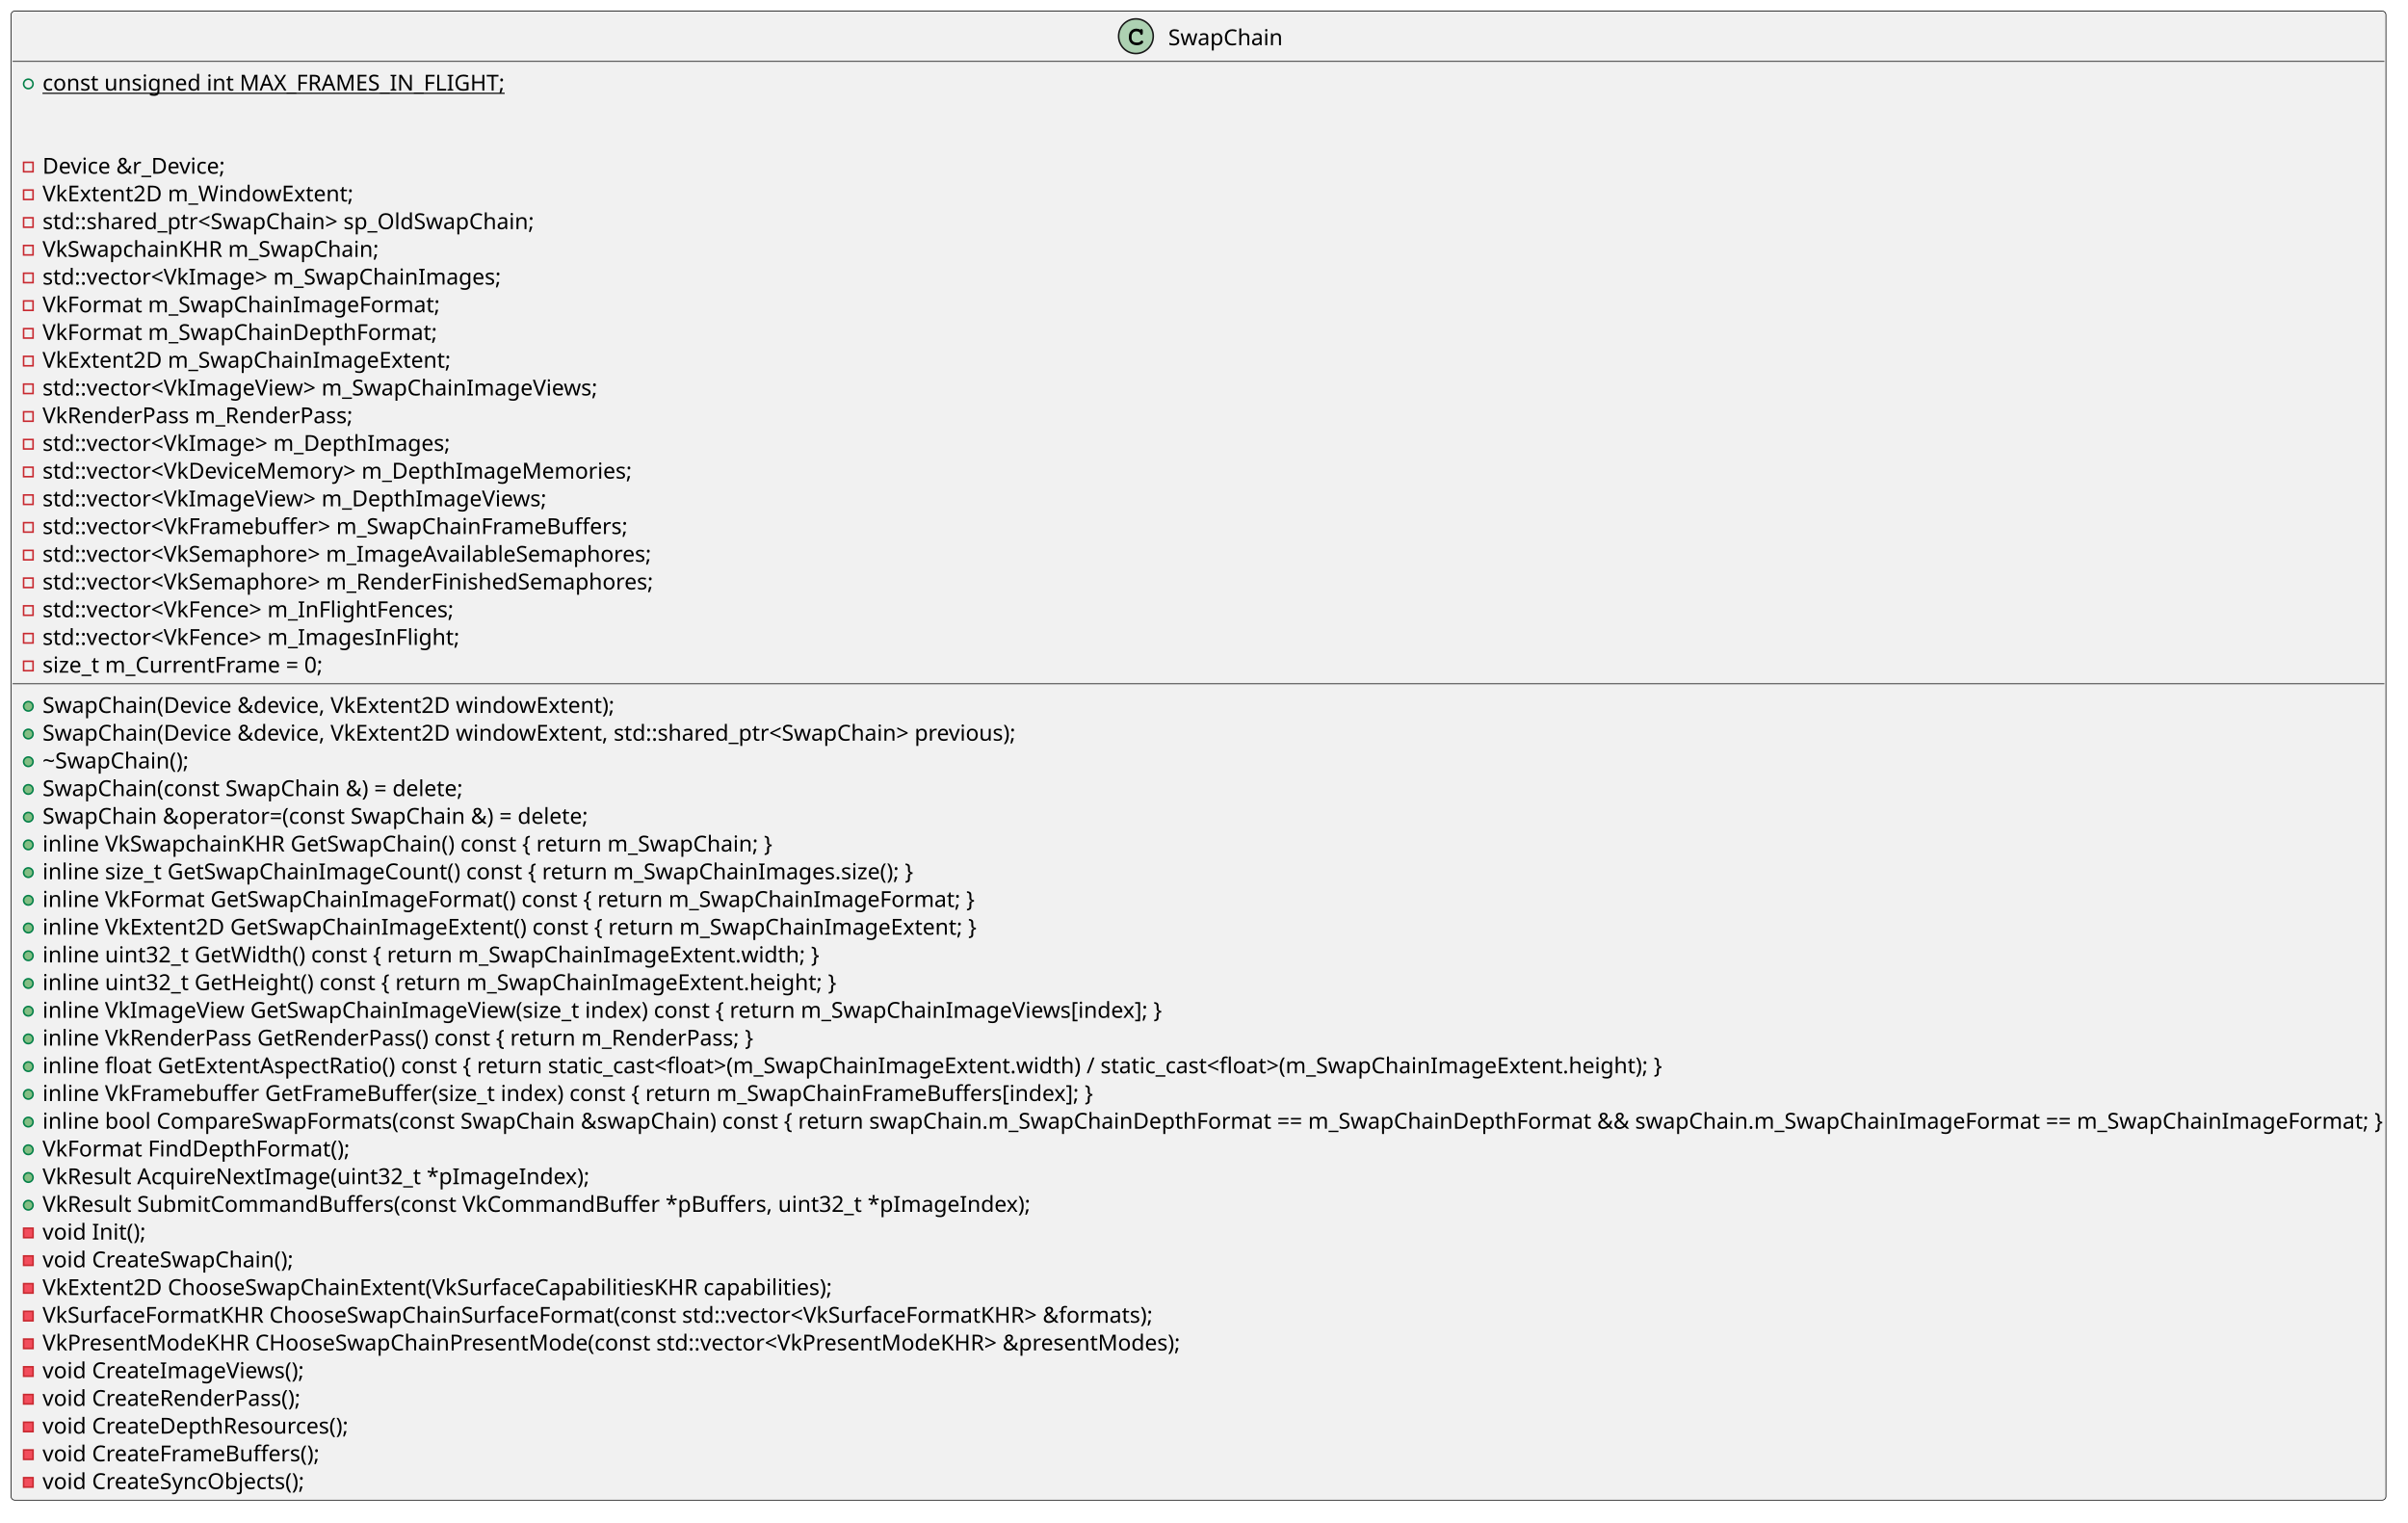
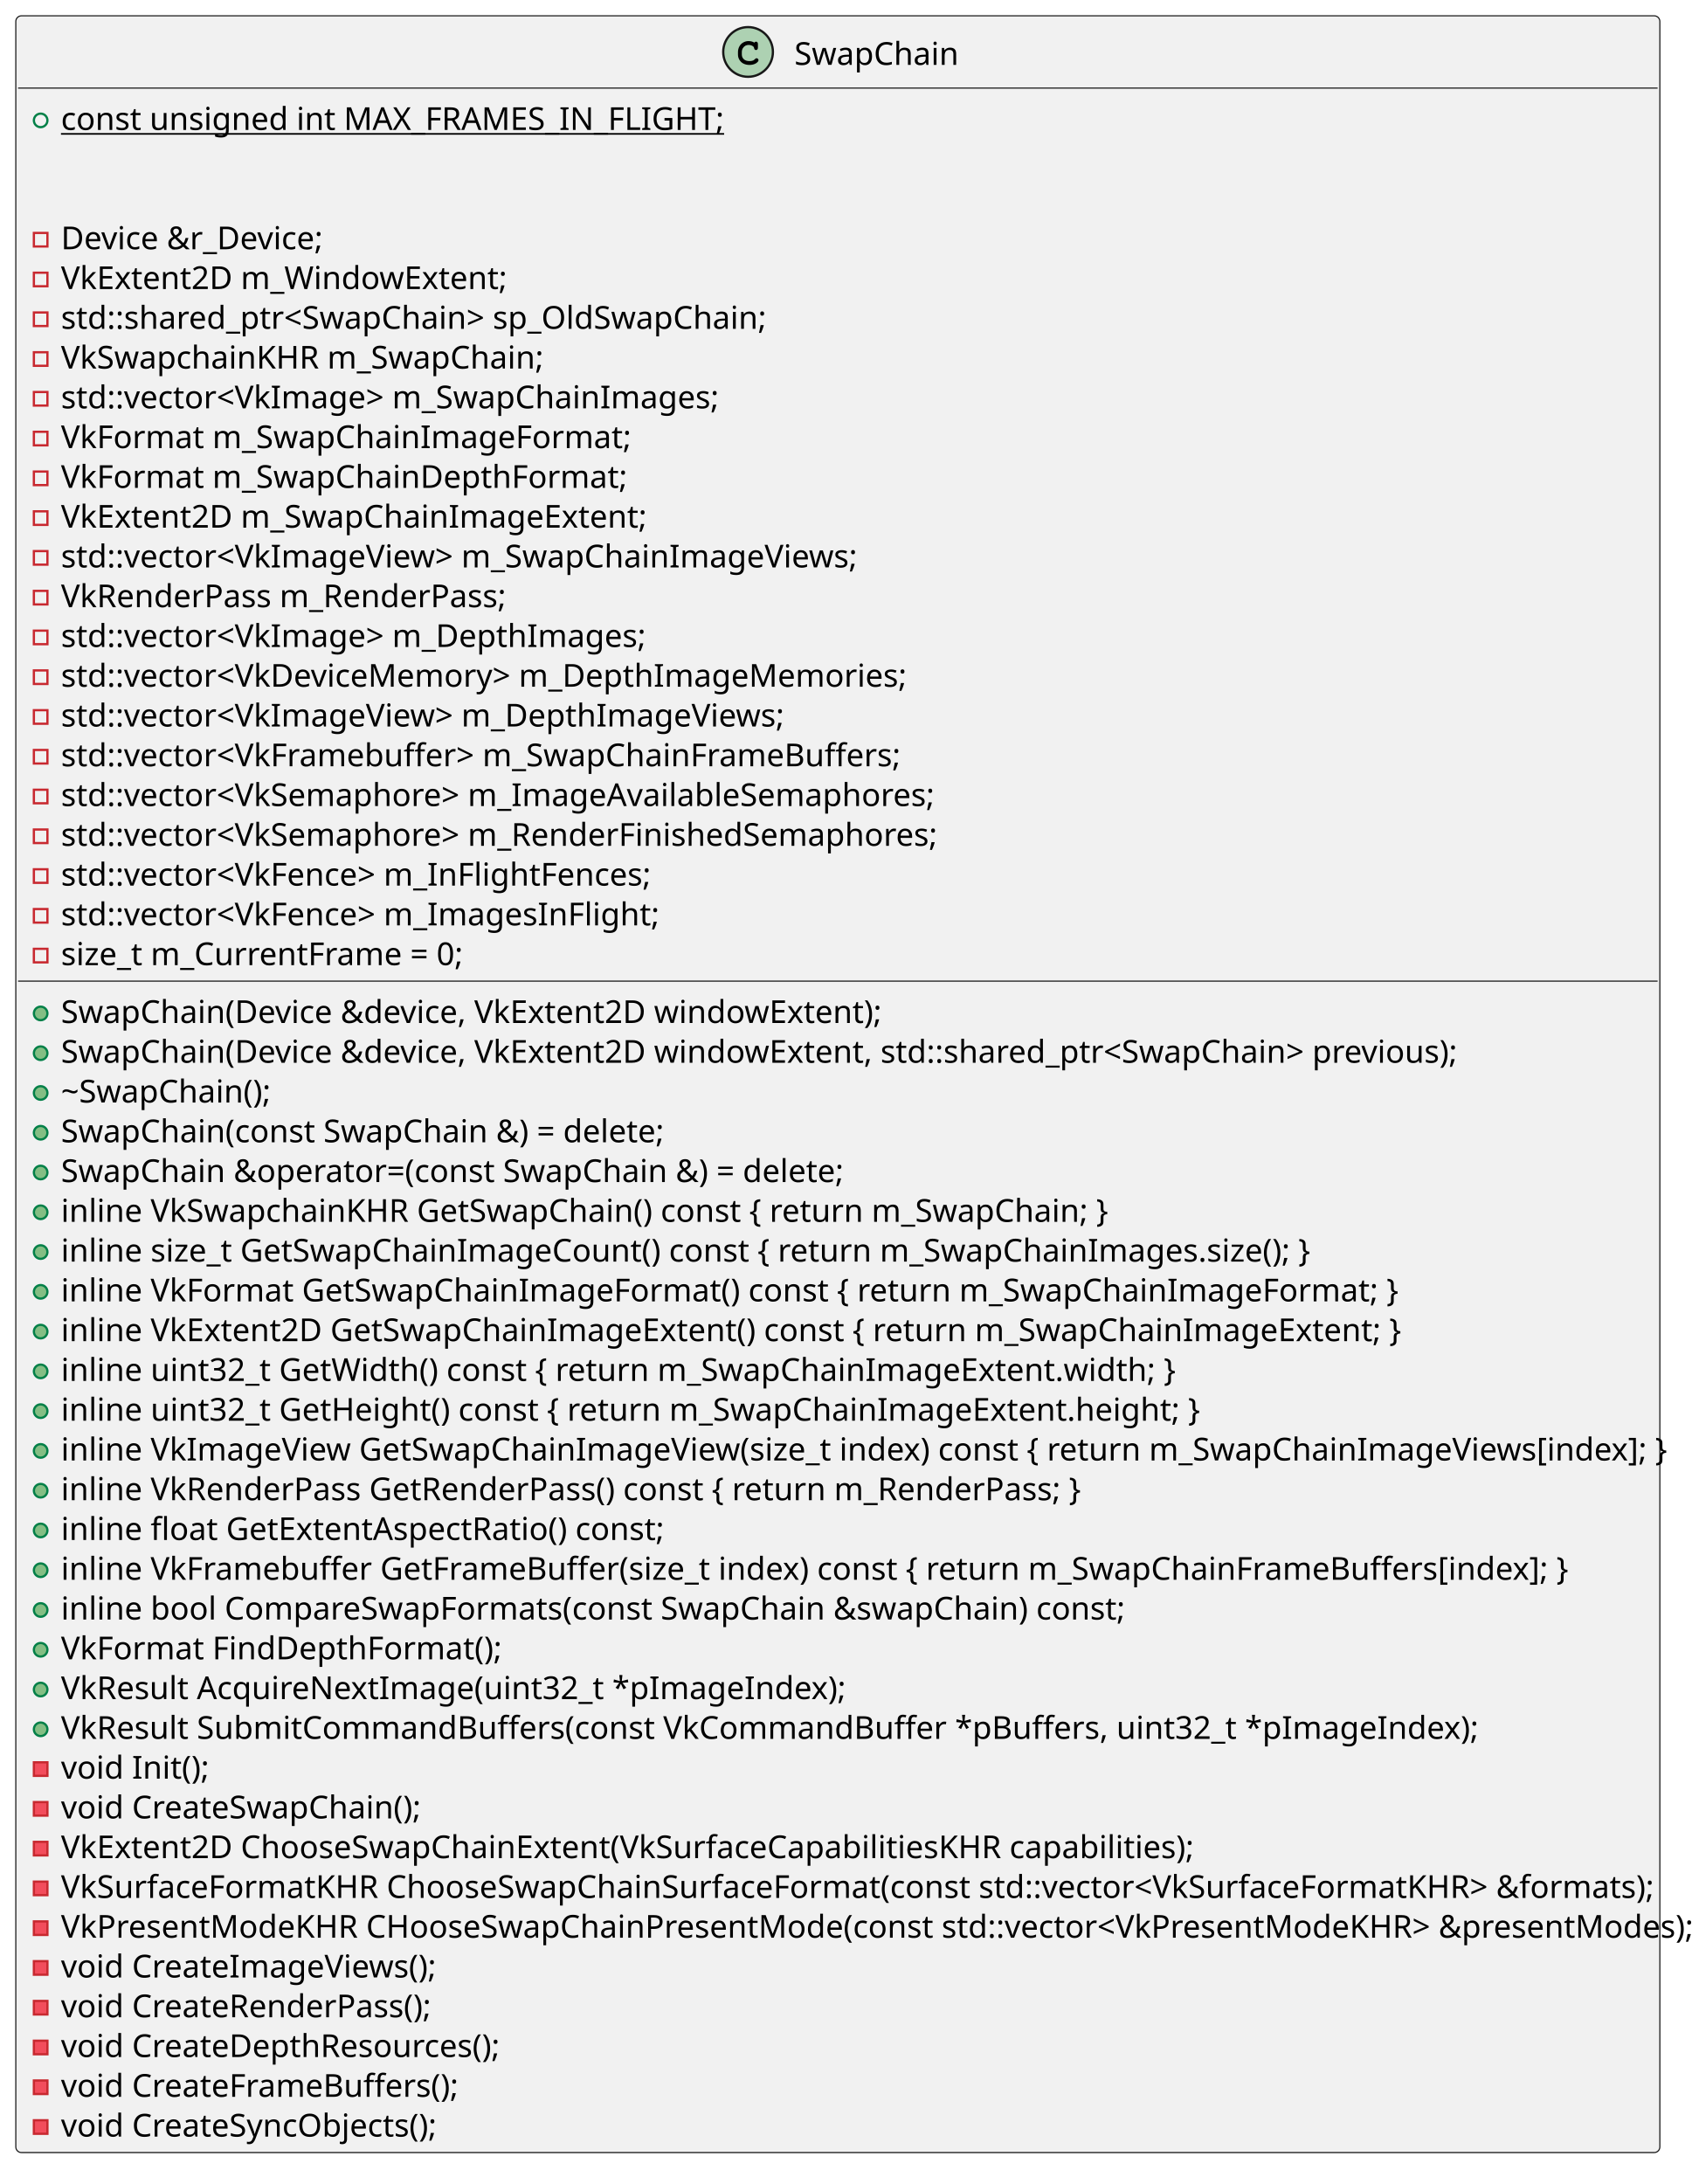
- <svg xmlns="http://www.w3.org/2000/svg" contentStyleType="text/css" height="967px" preserveAspectRatio="none" style="width:1530px;height:967px;background:#FFFFFF;" version="1.1" viewBox="0 0 1530 967" width="1530px" zoomAndPan="magnify">
+ <svg xmlns="http://www.w3.org/2000/svg" contentStyleType="text/css" height="967px" preserveAspectRatio="none" style="width:749px;height:967px;background:#FFFFFF;" version="1.1" viewBox="0 0 749 967" width="749px" zoomAndPan="magnify">
  <defs />
  <g>
    <g id="elem_SwapChain">
-       <rect codeLine="1" fill="#F1F1F1" height="946.078" id="SwapChain" rx="2.5" ry="2.5" style="stroke:#181818;stroke-width:0.5;" width="1509" x="7" y="7" />
-       <ellipse cx="721.75" cy="23" fill="#ADD1B2" rx="11" ry="11" style="stroke:#181818;stroke-width:1.0;" />
-       <path d="M724.516,18.875 Q724.672,18.656 724.859,18.547 Q725.047,18.438 725.266,18.438 Q725.641,18.438 725.875,18.703 Q726.109,18.953 726.109,19.562 L726.109,21.016 Q726.109,21.625 725.875,21.891 Q725.641,22.156 725.266,22.156 Q724.922,22.156 724.719,21.953 Q724.516,21.766 724.406,21.25 Q724.359,20.891 724.172,20.703 Q723.844,20.328 723.234,20.109 Q722.625,19.891 722,19.891 Q721.234,19.891 720.594,20.219 Q719.969,20.547 719.469,21.297 Q718.984,22.047 718.984,23.078 L718.984,24.172 Q718.984,25.406 719.875,26.234 Q720.766,27.047 722.359,27.047 Q723.297,27.047 723.953,26.797 Q724.344,26.641 724.766,26.203 Q725.031,25.938 725.172,25.859 Q725.328,25.781 725.531,25.781 Q725.859,25.781 726.109,26.047 Q726.375,26.297 726.375,26.641 Q726.375,26.984 726.031,27.391 Q725.531,27.969 724.734,28.297 Q723.656,28.75 722.359,28.75 Q720.844,28.75 719.641,28.125 Q718.656,27.625 717.969,26.562 Q717.281,25.484 717.281,24.203 L717.281,23.047 Q717.281,21.719 717.891,20.578 Q718.516,19.422 719.609,18.812 Q720.703,18.188 721.938,18.188 Q722.672,18.188 723.312,18.359 Q723.969,18.516 724.516,18.875 Z " fill="#000000" />
-       <text fill="#000000" font-family="sans-serif" font-size="14" lengthAdjust="spacing" textLength="71" x="742.25" y="28.729">SwapChain</text>
-       <line style="stroke:#181818;stroke-width:0.5;" x1="8" x2="1515" y1="39" y2="39" />
+       <rect codeLine="1" fill="#F1F1F1" height="946.078" id="SwapChain" rx="2.5" ry="2.5" style="stroke:#181818;stroke-width:0.5;" width="728" x="7" y="7" />
+       <ellipse cx="331.25" cy="23" fill="#ADD1B2" rx="11" ry="11" style="stroke:#181818;stroke-width:1.0;" />
+       <path d="M334.016,18.875 Q334.172,18.656 334.359,18.547 Q334.547,18.438 334.766,18.438 Q335.141,18.438 335.375,18.703 Q335.609,18.953 335.609,19.562 L335.609,21.016 Q335.609,21.625 335.375,21.891 Q335.141,22.156 334.766,22.156 Q334.422,22.156 334.219,21.953 Q334.016,21.766 333.906,21.25 Q333.859,20.891 333.672,20.703 Q333.344,20.328 332.734,20.109 Q332.125,19.891 331.5,19.891 Q330.734,19.891 330.094,20.219 Q329.469,20.547 328.969,21.297 Q328.484,22.047 328.484,23.078 L328.484,24.172 Q328.484,25.406 329.375,26.234 Q330.266,27.047 331.859,27.047 Q332.797,27.047 333.453,26.797 Q333.844,26.641 334.266,26.203 Q334.531,25.938 334.672,25.859 Q334.828,25.781 335.031,25.781 Q335.359,25.781 335.609,26.047 Q335.875,26.297 335.875,26.641 Q335.875,26.984 335.531,27.391 Q335.031,27.969 334.234,28.297 Q333.156,28.75 331.859,28.75 Q330.344,28.75 329.141,28.125 Q328.156,27.625 327.469,26.562 Q326.781,25.484 326.781,24.203 L326.781,23.047 Q326.781,21.719 327.391,20.578 Q328.016,19.422 329.109,18.812 Q330.203,18.188 331.438,18.188 Q332.172,18.188 332.812,18.359 Q333.469,18.516 334.016,18.875 Z " fill="#000000" />
+       <text fill="#000000" font-family="sans-serif" font-size="14" lengthAdjust="spacing" textLength="71" x="351.75" y="28.729">SwapChain</text>
+       <line style="stroke:#181818;stroke-width:0.5;" x1="8" x2="734" y1="39" y2="39" />
      <ellipse cx="18" cy="53.305" fill="none" rx="3" ry="3" style="stroke:#038048;stroke-width:1.0;" />
      <text fill="#000000" font-family="sans-serif" font-size="14" lengthAdjust="spacing" text-decoration="underline" textLength="293" x="27" y="57.533">const unsigned int MAX_FRAMES_IN_FLIGHT;</text>
      <text fill="#000000" font-family="sans-serif" font-size="14" lengthAdjust="spacing" textLength="4" x="27" y="75.143"> </text>
      <text fill="#000000" font-family="sans-serif" font-size="14" lengthAdjust="spacing" textLength="4" x="27" y="92.752"> </text>
      <rect fill="none" height="6" style="stroke:#C82930;stroke-width:1.0;" width="6" x="15" y="103.133" />
      <text fill="#000000" font-family="sans-serif" font-size="14" lengthAdjust="spacing" textLength="116" x="27" y="110.361">Device &amp;r_Device;</text>
      <rect fill="none" height="6" style="stroke:#C82930;stroke-width:1.0;" width="6" x="15" y="120.742" />
      <text fill="#000000" font-family="sans-serif" font-size="14" lengthAdjust="spacing" textLength="188" x="27" y="127.971">VkExtent2D m_WindowExtent;</text>
      <rect fill="none" height="6" style="stroke:#C82930;stroke-width:1.0;" width="6" x="15" y="138.352" />
      <text fill="#000000" font-family="sans-serif" font-size="14" lengthAdjust="spacing" textLength="307" x="27" y="145.58">std::shared_ptr&lt;SwapChain&gt; sp_OldSwapChain;</text>
      <rect fill="none" height="6" style="stroke:#C82930;stroke-width:1.0;" width="6" x="15" y="155.961" />
      <text fill="#000000" font-family="sans-serif" font-size="14" lengthAdjust="spacing" textLength="210" x="27" y="163.19">VkSwapchainKHR m_SwapChain;</text>
      <rect fill="none" height="6" style="stroke:#C82930;stroke-width:1.0;" width="6" x="15" y="173.57" />
      <text fill="#000000" font-family="sans-serif" font-size="14" lengthAdjust="spacing" textLength="279" x="27" y="180.799">std::vector&lt;VkImage&gt; m_SwapChainImages;</text>
      <rect fill="none" height="6" style="stroke:#C82930;stroke-width:1.0;" width="6" x="15" y="191.18" />
      <text fill="#000000" font-family="sans-serif" font-size="14" lengthAdjust="spacing" textLength="242" x="27" y="198.408">VkFormat m_SwapChainImageFormat;</text>
      <rect fill="none" height="6" style="stroke:#C82930;stroke-width:1.0;" width="6" x="15" y="208.789" />
      <text fill="#000000" font-family="sans-serif" font-size="14" lengthAdjust="spacing" textLength="242" x="27" y="216.018">VkFormat m_SwapChainDepthFormat;</text>
      <rect fill="none" height="6" style="stroke:#C82930;stroke-width:1.0;" width="6" x="15" y="226.398" />
      <text fill="#000000" font-family="sans-serif" font-size="14" lengthAdjust="spacing" textLength="248" x="27" y="233.627">VkExtent2D m_SwapChainImageExtent;</text>
      <rect fill="none" height="6" style="stroke:#C82930;stroke-width:1.0;" width="6" x="15" y="244.008" />
      <text fill="#000000" font-family="sans-serif" font-size="14" lengthAdjust="spacing" textLength="337" x="27" y="251.236">std::vector&lt;VkImageView&gt; m_SwapChainImageViews;</text>
      <rect fill="none" height="6" style="stroke:#C82930;stroke-width:1.0;" width="6" x="15" y="261.617" />
      <text fill="#000000" font-family="sans-serif" font-size="14" lengthAdjust="spacing" textLength="199" x="27" y="268.846">VkRenderPass m_RenderPass;</text>
      <rect fill="none" height="6" style="stroke:#C82930;stroke-width:1.0;" width="6" x="15" y="279.227" />
      <text fill="#000000" font-family="sans-serif" font-size="14" lengthAdjust="spacing" textLength="246" x="27" y="286.455">std::vector&lt;VkImage&gt; m_DepthImages;</text>
      <rect fill="none" height="6" style="stroke:#C82930;stroke-width:1.0;" width="6" x="15" y="296.836" />
      <text fill="#000000" font-family="sans-serif" font-size="14" lengthAdjust="spacing" textLength="355" x="27" y="304.065">std::vector&lt;VkDeviceMemory&gt; m_DepthImageMemories;</text>
      <rect fill="none" height="6" style="stroke:#C82930;stroke-width:1.0;" width="6" x="15" y="314.445" />
      <text fill="#000000" font-family="sans-serif" font-size="14" lengthAdjust="spacing" textLength="304" x="27" y="321.674">std::vector&lt;VkImageView&gt; m_DepthImageViews;</text>
      <rect fill="none" height="6" style="stroke:#C82930;stroke-width:1.0;" width="6" x="15" y="332.055" />
      <text fill="#000000" font-family="sans-serif" font-size="14" lengthAdjust="spacing" textLength="360" x="27" y="339.283">std::vector&lt;VkFramebuffer&gt; m_SwapChainFrameBuffers;</text>
      <rect fill="none" height="6" style="stroke:#C82930;stroke-width:1.0;" width="6" x="15" y="349.664" />
      <text fill="#000000" font-family="sans-serif" font-size="14" lengthAdjust="spacing" textLength="373" x="27" y="356.893">std::vector&lt;VkSemaphore&gt; m_ImageAvailableSemaphores;</text>
      <rect fill="none" height="6" style="stroke:#C82930;stroke-width:1.0;" width="6" x="15" y="367.273" />
      <text fill="#000000" font-family="sans-serif" font-size="14" lengthAdjust="spacing" textLength="379" x="27" y="374.502">std::vector&lt;VkSemaphore&gt; m_RenderFinishedSemaphores;</text>
      <rect fill="none" height="6" style="stroke:#C82930;stroke-width:1.0;" width="6" x="15" y="384.883" />
      <text fill="#000000" font-family="sans-serif" font-size="14" lengthAdjust="spacing" textLength="258" x="27" y="392.111">std::vector&lt;VkFence&gt; m_InFlightFences;</text>
      <rect fill="none" height="6" style="stroke:#C82930;stroke-width:1.0;" width="6" x="15" y="402.492" />
      <text fill="#000000" font-family="sans-serif" font-size="14" lengthAdjust="spacing" textLength="256" x="27" y="409.721">std::vector&lt;VkFence&gt; m_ImagesInFlight;</text>
      <rect fill="none" height="6" style="stroke:#C82930;stroke-width:1.0;" width="6" x="15" y="420.102" />
      <text fill="#000000" font-family="sans-serif" font-size="14" lengthAdjust="spacing" textLength="176" x="27" y="427.33">size_t m_CurrentFrame = 0;</text>
-       <line style="stroke:#181818;stroke-width:0.5;" x1="8" x2="1515" y1="434.406" y2="434.406" />
+       <line style="stroke:#181818;stroke-width:0.5;" x1="8" x2="734" y1="434.406" y2="434.406" />
      <ellipse cx="18" cy="448.711" fill="#84BE84" rx="3" ry="3" style="stroke:#038048;stroke-width:1.0;" />
      <text fill="#000000" font-family="sans-serif" font-size="14" lengthAdjust="spacing" textLength="351" x="27" y="452.94">SwapChain(Device &amp;device, VkExtent2D windowExtent);</text>
      <ellipse cx="18" cy="466.32" fill="#84BE84" rx="3" ry="3" style="stroke:#038048;stroke-width:1.0;" />
      <text fill="#000000" font-family="sans-serif" font-size="14" lengthAdjust="spacing" textLength="600" x="27" y="470.549">SwapChain(Device &amp;device, VkExtent2D windowExtent, std::shared_ptr&lt;SwapChain&gt; previous);</text>
      <ellipse cx="18" cy="483.93" fill="#84BE84" rx="3" ry="3" style="stroke:#038048;stroke-width:1.0;" />
      <text fill="#000000" font-family="sans-serif" font-size="14" lengthAdjust="spacing" textLength="93" x="27" y="488.158">~SwapChain();</text>
      <ellipse cx="18" cy="501.539" fill="#84BE84" rx="3" ry="3" style="stroke:#038048;stroke-width:1.0;" />
      <text fill="#000000" font-family="sans-serif" font-size="14" lengthAdjust="spacing" textLength="262" x="27" y="505.768">SwapChain(const SwapChain &amp;) = delete;</text>
      <ellipse cx="18" cy="519.148" fill="#84BE84" rx="3" ry="3" style="stroke:#038048;stroke-width:1.0;" />
      <text fill="#000000" font-family="sans-serif" font-size="14" lengthAdjust="spacing" textLength="337" x="27" y="523.377">SwapChain &amp;operator=(const SwapChain &amp;) = delete;</text>
      <ellipse cx="18" cy="536.758" fill="#84BE84" rx="3" ry="3" style="stroke:#038048;stroke-width:1.0;" />
      <text fill="#000000" font-family="sans-serif" font-size="14" lengthAdjust="spacing" textLength="453" x="27" y="540.986">inline VkSwapchainKHR GetSwapChain() const { return m_SwapChain; }</text>
      <ellipse cx="18" cy="554.367" fill="#84BE84" rx="3" ry="3" style="stroke:#038048;stroke-width:1.0;" />
      <text fill="#000000" font-family="sans-serif" font-size="14" lengthAdjust="spacing" textLength="536" x="27" y="558.596">inline size_t GetSwapChainImageCount() const { return m_SwapChainImages.size(); }</text>
      <ellipse cx="18" cy="571.977" fill="#84BE84" rx="3" ry="3" style="stroke:#038048;stroke-width:1.0;" />
      <text fill="#000000" font-family="sans-serif" font-size="14" lengthAdjust="spacing" textLength="568" x="27" y="576.205">inline VkFormat GetSwapChainImageFormat() const { return m_SwapChainImageFormat; }</text>
      <ellipse cx="18" cy="589.586" fill="#84BE84" rx="3" ry="3" style="stroke:#038048;stroke-width:1.0;" />
      <text fill="#000000" font-family="sans-serif" font-size="14" lengthAdjust="spacing" textLength="568" x="27" y="593.814">inline VkExtent2D GetSwapChainImageExtent() const { return m_SwapChainImageExtent; }</text>
      <ellipse cx="18" cy="607.195" fill="#84BE84" rx="3" ry="3" style="stroke:#038048;stroke-width:1.0;" />
      <text fill="#000000" font-family="sans-serif" font-size="14" lengthAdjust="spacing" textLength="470" x="27" y="611.424">inline uint32_t GetWidth() const { return m_SwapChainImageExtent.width; }</text>
      <ellipse cx="18" cy="624.805" fill="#84BE84" rx="3" ry="3" style="stroke:#038048;stroke-width:1.0;" />
      <text fill="#000000" font-family="sans-serif" font-size="14" lengthAdjust="spacing" textLength="481" x="27" y="629.033">inline uint32_t GetHeight() const { return m_SwapChainImageExtent.height; }</text>
      <ellipse cx="18" cy="642.414" fill="#84BE84" rx="3" ry="3" style="stroke:#038048;stroke-width:1.0;" />
      <text fill="#000000" font-family="sans-serif" font-size="14" lengthAdjust="spacing" textLength="679" x="27" y="646.643">inline VkImageView GetSwapChainImageView(size_t index) const { return m_SwapChainImageViews[index]; }</text>
      <ellipse cx="18" cy="660.023" fill="#84BE84" rx="3" ry="3" style="stroke:#038048;stroke-width:1.0;" />
      <text fill="#000000" font-family="sans-serif" font-size="14" lengthAdjust="spacing" textLength="449" x="27" y="664.252">inline VkRenderPass GetRenderPass() const { return m_RenderPass; }</text>
      <ellipse cx="18" cy="677.633" fill="#84BE84" rx="3" ry="3" style="stroke:#038048;stroke-width:1.0;" />
-       <text fill="#000000" font-family="sans-serif" font-size="14" lengthAdjust="spacing" textLength="987" x="27" y="681.861">inline float GetExtentAspectRatio() const { return static_cast&lt;float&gt;(m_SwapChainImageExtent.width) / static_cast&lt;float&gt;(m_SwapChainImageExtent.height); }</text>
+       <text fill="#000000" font-family="sans-serif" font-size="14" lengthAdjust="spacing" textLength="258" x="27" y="681.861">inline float GetExtentAspectRatio() const;</text>
      <ellipse cx="18" cy="695.242" fill="#84BE84" rx="3" ry="3" style="stroke:#038048;stroke-width:1.0;" />
      <text fill="#000000" font-family="sans-serif" font-size="14" lengthAdjust="spacing" textLength="643" x="27" y="699.471">inline VkFramebuffer GetFrameBuffer(size_t index) const { return m_SwapChainFrameBuffers[index]; }</text>
      <ellipse cx="18" cy="712.852" fill="#84BE84" rx="3" ry="3" style="stroke:#038048;stroke-width:1.0;" />
-       <text fill="#000000" font-family="sans-serif" font-size="14" lengthAdjust="spacing" textLength="1483" x="27" y="717.08">inline bool CompareSwapFormats(const SwapChain &amp;swapChain) const    {        return swapChain.m_SwapChainDepthFormat == m_SwapChainDepthFormat &amp;&amp; swapChain.m_SwapChainImageFormat == m_SwapChainImageFormat;    }</text>
+       <text fill="#000000" font-family="sans-serif" font-size="14" lengthAdjust="spacing" textLength="455" x="27" y="717.08">inline bool CompareSwapFormats(const SwapChain &amp;swapChain) const;</text>
      <ellipse cx="18" cy="730.461" fill="#84BE84" rx="3" ry="3" style="stroke:#038048;stroke-width:1.0;" />
      <text fill="#000000" font-family="sans-serif" font-size="14" lengthAdjust="spacing" textLength="190" x="27" y="734.689">VkFormat FindDepthFormat();</text>
      <ellipse cx="18" cy="748.07" fill="#84BE84" rx="3" ry="3" style="stroke:#038048;stroke-width:1.0;" />
      <text fill="#000000" font-family="sans-serif" font-size="14" lengthAdjust="spacing" textLength="326" x="27" y="752.299">VkResult AcquireNextImage(uint32_t *pImageIndex);</text>
      <ellipse cx="18" cy="765.68" fill="#84BE84" rx="3" ry="3" style="stroke:#038048;stroke-width:1.0;" />
      <text fill="#000000" font-family="sans-serif" font-size="14" lengthAdjust="spacing" textLength="591" x="27" y="769.908">VkResult SubmitCommandBuffers(const VkCommandBuffer *pBuffers, uint32_t *pImageIndex);</text>
      <rect fill="#F24D5C" height="6" style="stroke:#C82930;stroke-width:1.0;" width="6" x="15" y="780.289" />
      <text fill="#000000" font-family="sans-serif" font-size="14" lengthAdjust="spacing" textLength="62" x="27" y="787.518">void Init();</text>
      <rect fill="#F24D5C" height="6" style="stroke:#C82930;stroke-width:1.0;" width="6" x="15" y="797.898" />
      <text fill="#000000" font-family="sans-serif" font-size="14" lengthAdjust="spacing" textLength="158" x="27" y="805.127">void CreateSwapChain();</text>
      <rect fill="#F24D5C" height="6" style="stroke:#C82930;stroke-width:1.0;" width="6" x="15" y="815.508" />
      <text fill="#000000" font-family="sans-serif" font-size="14" lengthAdjust="spacing" textLength="490" x="27" y="822.736">VkExtent2D ChooseSwapChainExtent(VkSurfaceCapabilitiesKHR capabilities);</text>
      <rect fill="#F24D5C" height="6" style="stroke:#C82930;stroke-width:1.0;" width="6" x="15" y="833.117" />
      <text fill="#000000" font-family="sans-serif" font-size="14" lengthAdjust="spacing" textLength="688" x="27" y="840.346">VkSurfaceFormatKHR ChooseSwapChainSurfaceFormat(const std::vector&lt;VkSurfaceFormatKHR&gt; &amp;formats);</text>
      <rect fill="#F24D5C" height="6" style="stroke:#C82930;stroke-width:1.0;" width="6" x="15" y="850.727" />
      <text fill="#000000" font-family="sans-serif" font-size="14" lengthAdjust="spacing" textLength="702" x="27" y="857.955">VkPresentModeKHR CHooseSwapChainPresentMode(const std::vector&lt;VkPresentModeKHR&gt; &amp;presentModes);</text>
      <rect fill="#F24D5C" height="6" style="stroke:#C82930;stroke-width:1.0;" width="6" x="15" y="868.336" />
      <text fill="#000000" font-family="sans-serif" font-size="14" lengthAdjust="spacing" textLength="161" x="27" y="875.564">void CreateImageViews();</text>
      <rect fill="#F24D5C" height="6" style="stroke:#C82930;stroke-width:1.0;" width="6" x="15" y="885.945" />
      <text fill="#000000" font-family="sans-serif" font-size="14" lengthAdjust="spacing" textLength="165" x="27" y="893.174">void CreateRenderPass();</text>
      <rect fill="#F24D5C" height="6" style="stroke:#C82930;stroke-width:1.0;" width="6" x="15" y="903.555" />
      <text fill="#000000" font-family="sans-serif" font-size="14" lengthAdjust="spacing" textLength="193" x="27" y="910.783">void CreateDepthResources();</text>
      <rect fill="#F24D5C" height="6" style="stroke:#C82930;stroke-width:1.0;" width="6" x="15" y="921.164" />
      <text fill="#000000" font-family="sans-serif" font-size="14" lengthAdjust="spacing" textLength="173" x="27" y="928.393">void CreateFrameBuffers();</text>
      <rect fill="#F24D5C" height="6" style="stroke:#C82930;stroke-width:1.0;" width="6" x="15" y="938.773" />
      <text fill="#000000" font-family="sans-serif" font-size="14" lengthAdjust="spacing" textLength="166" x="27" y="946.002">void CreateSyncObjects();</text>
    </g>
  </g>
</svg>
